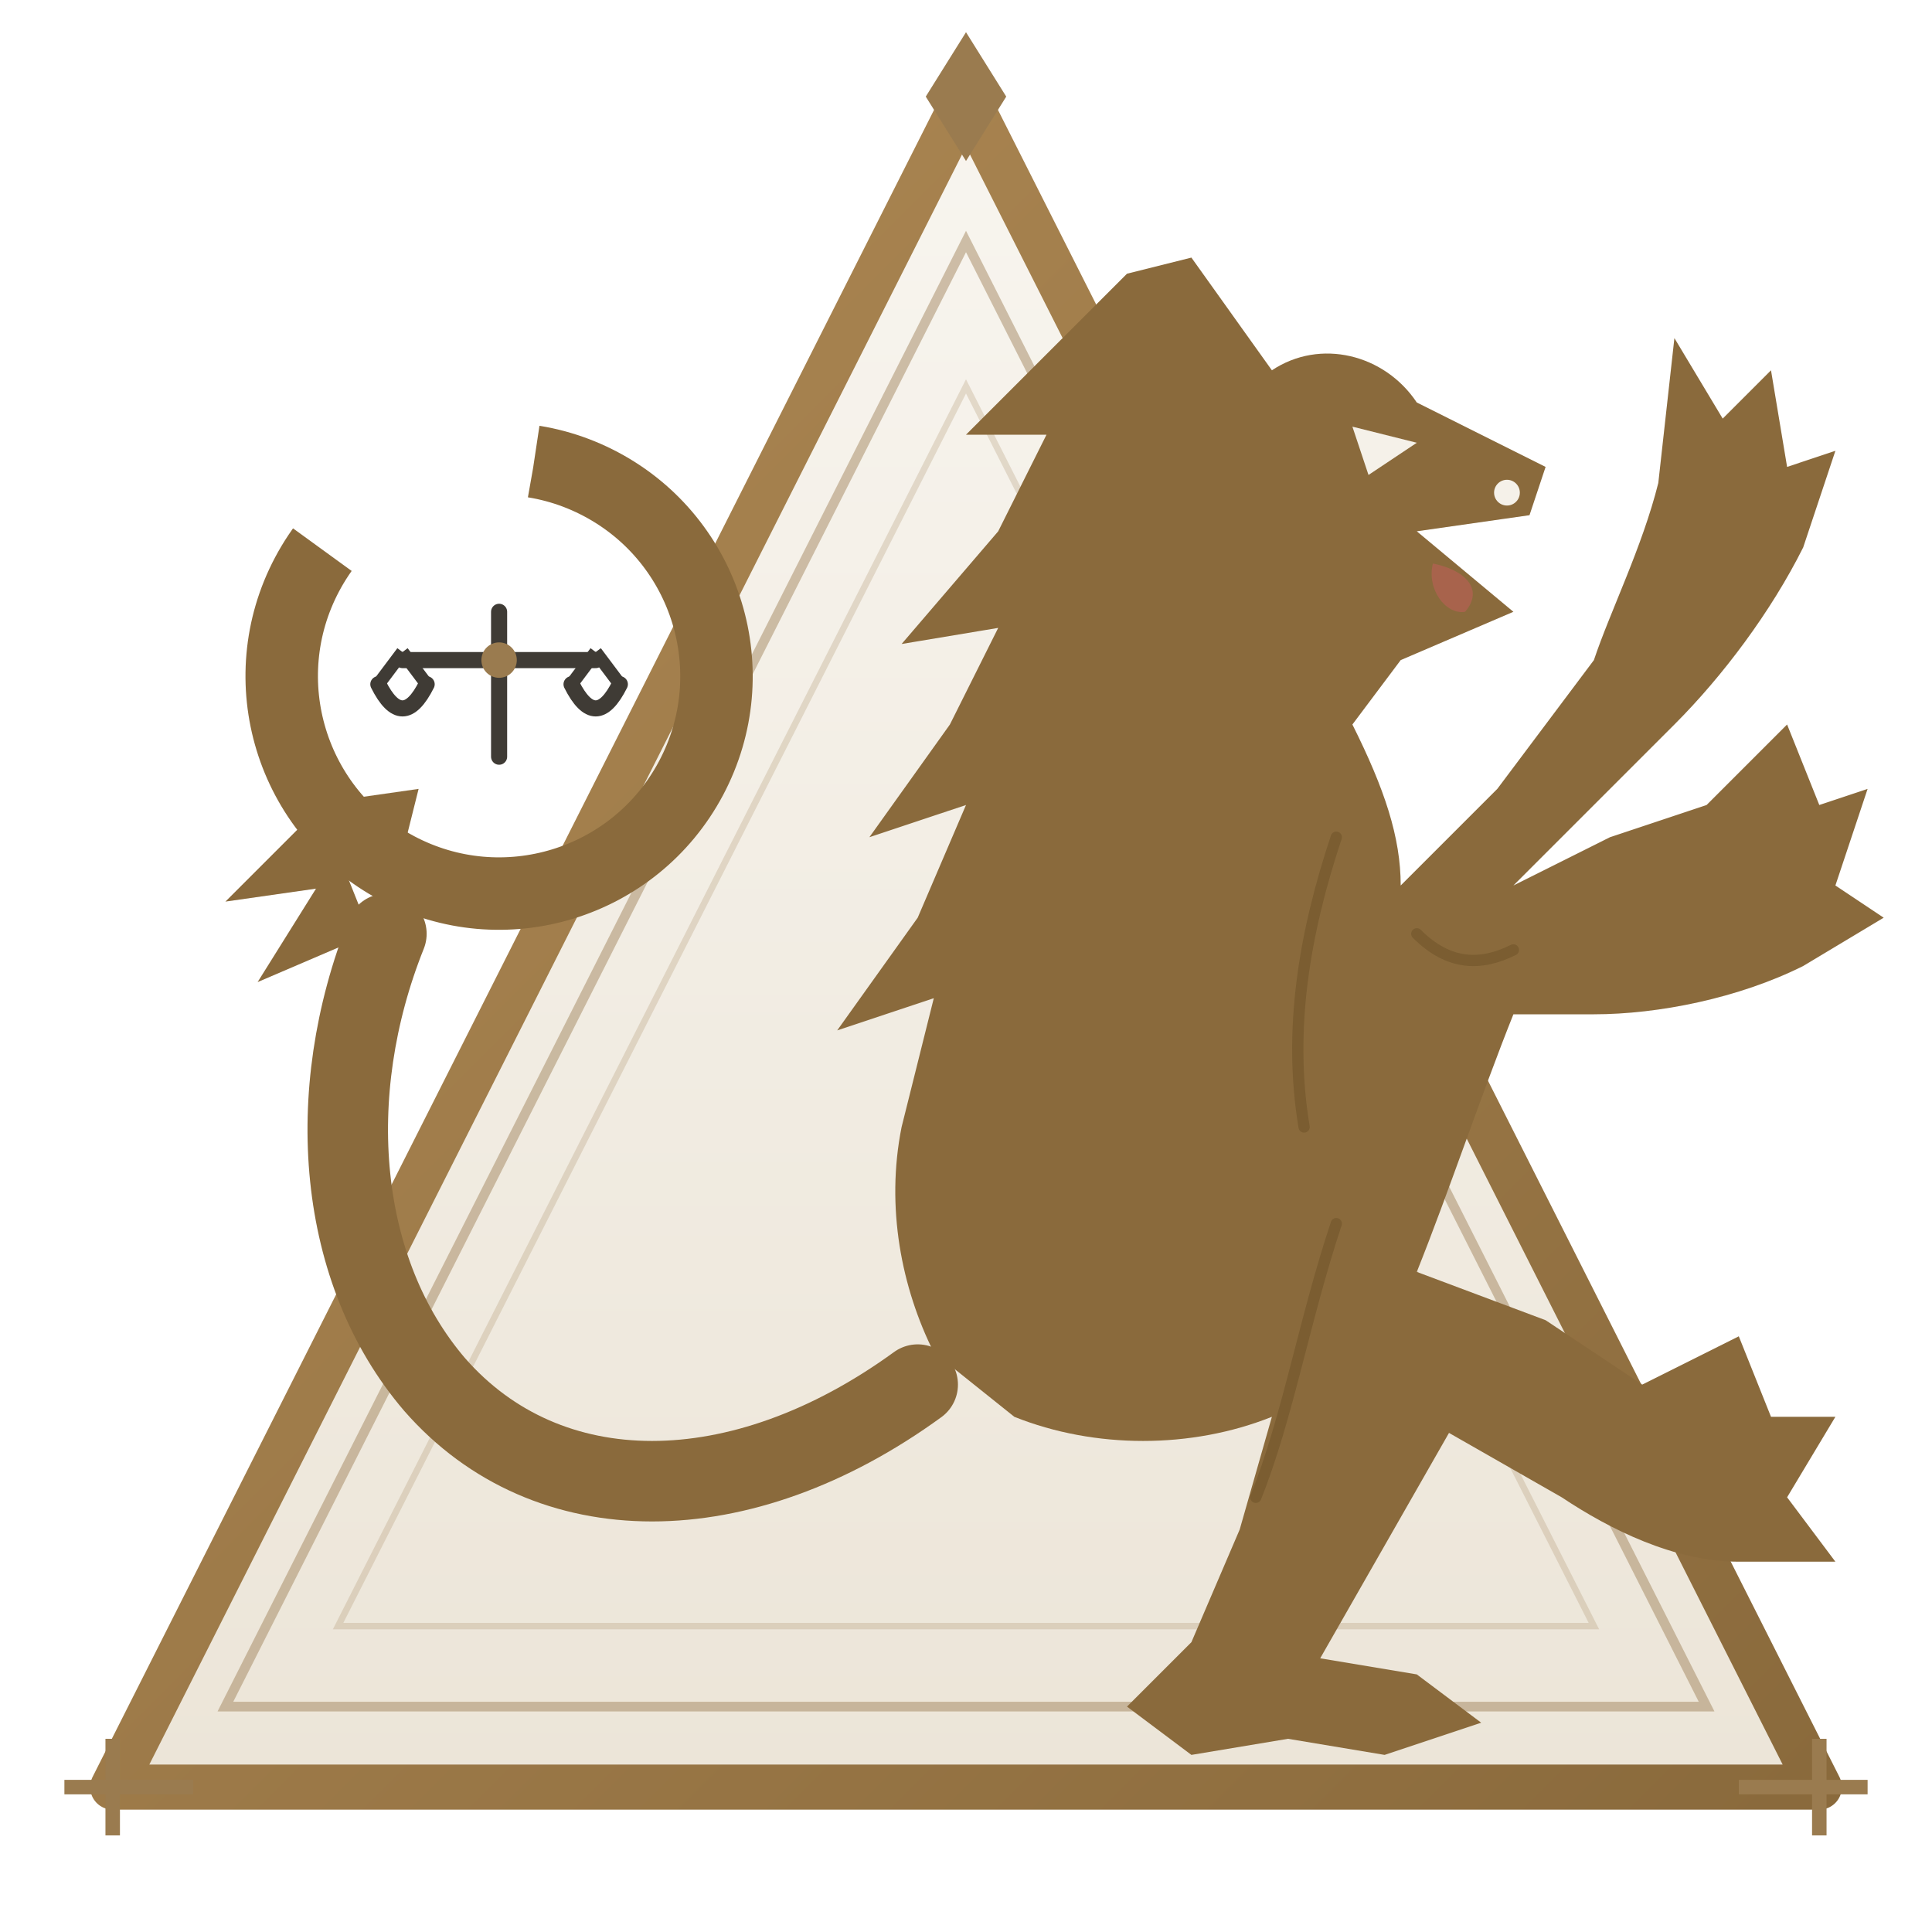
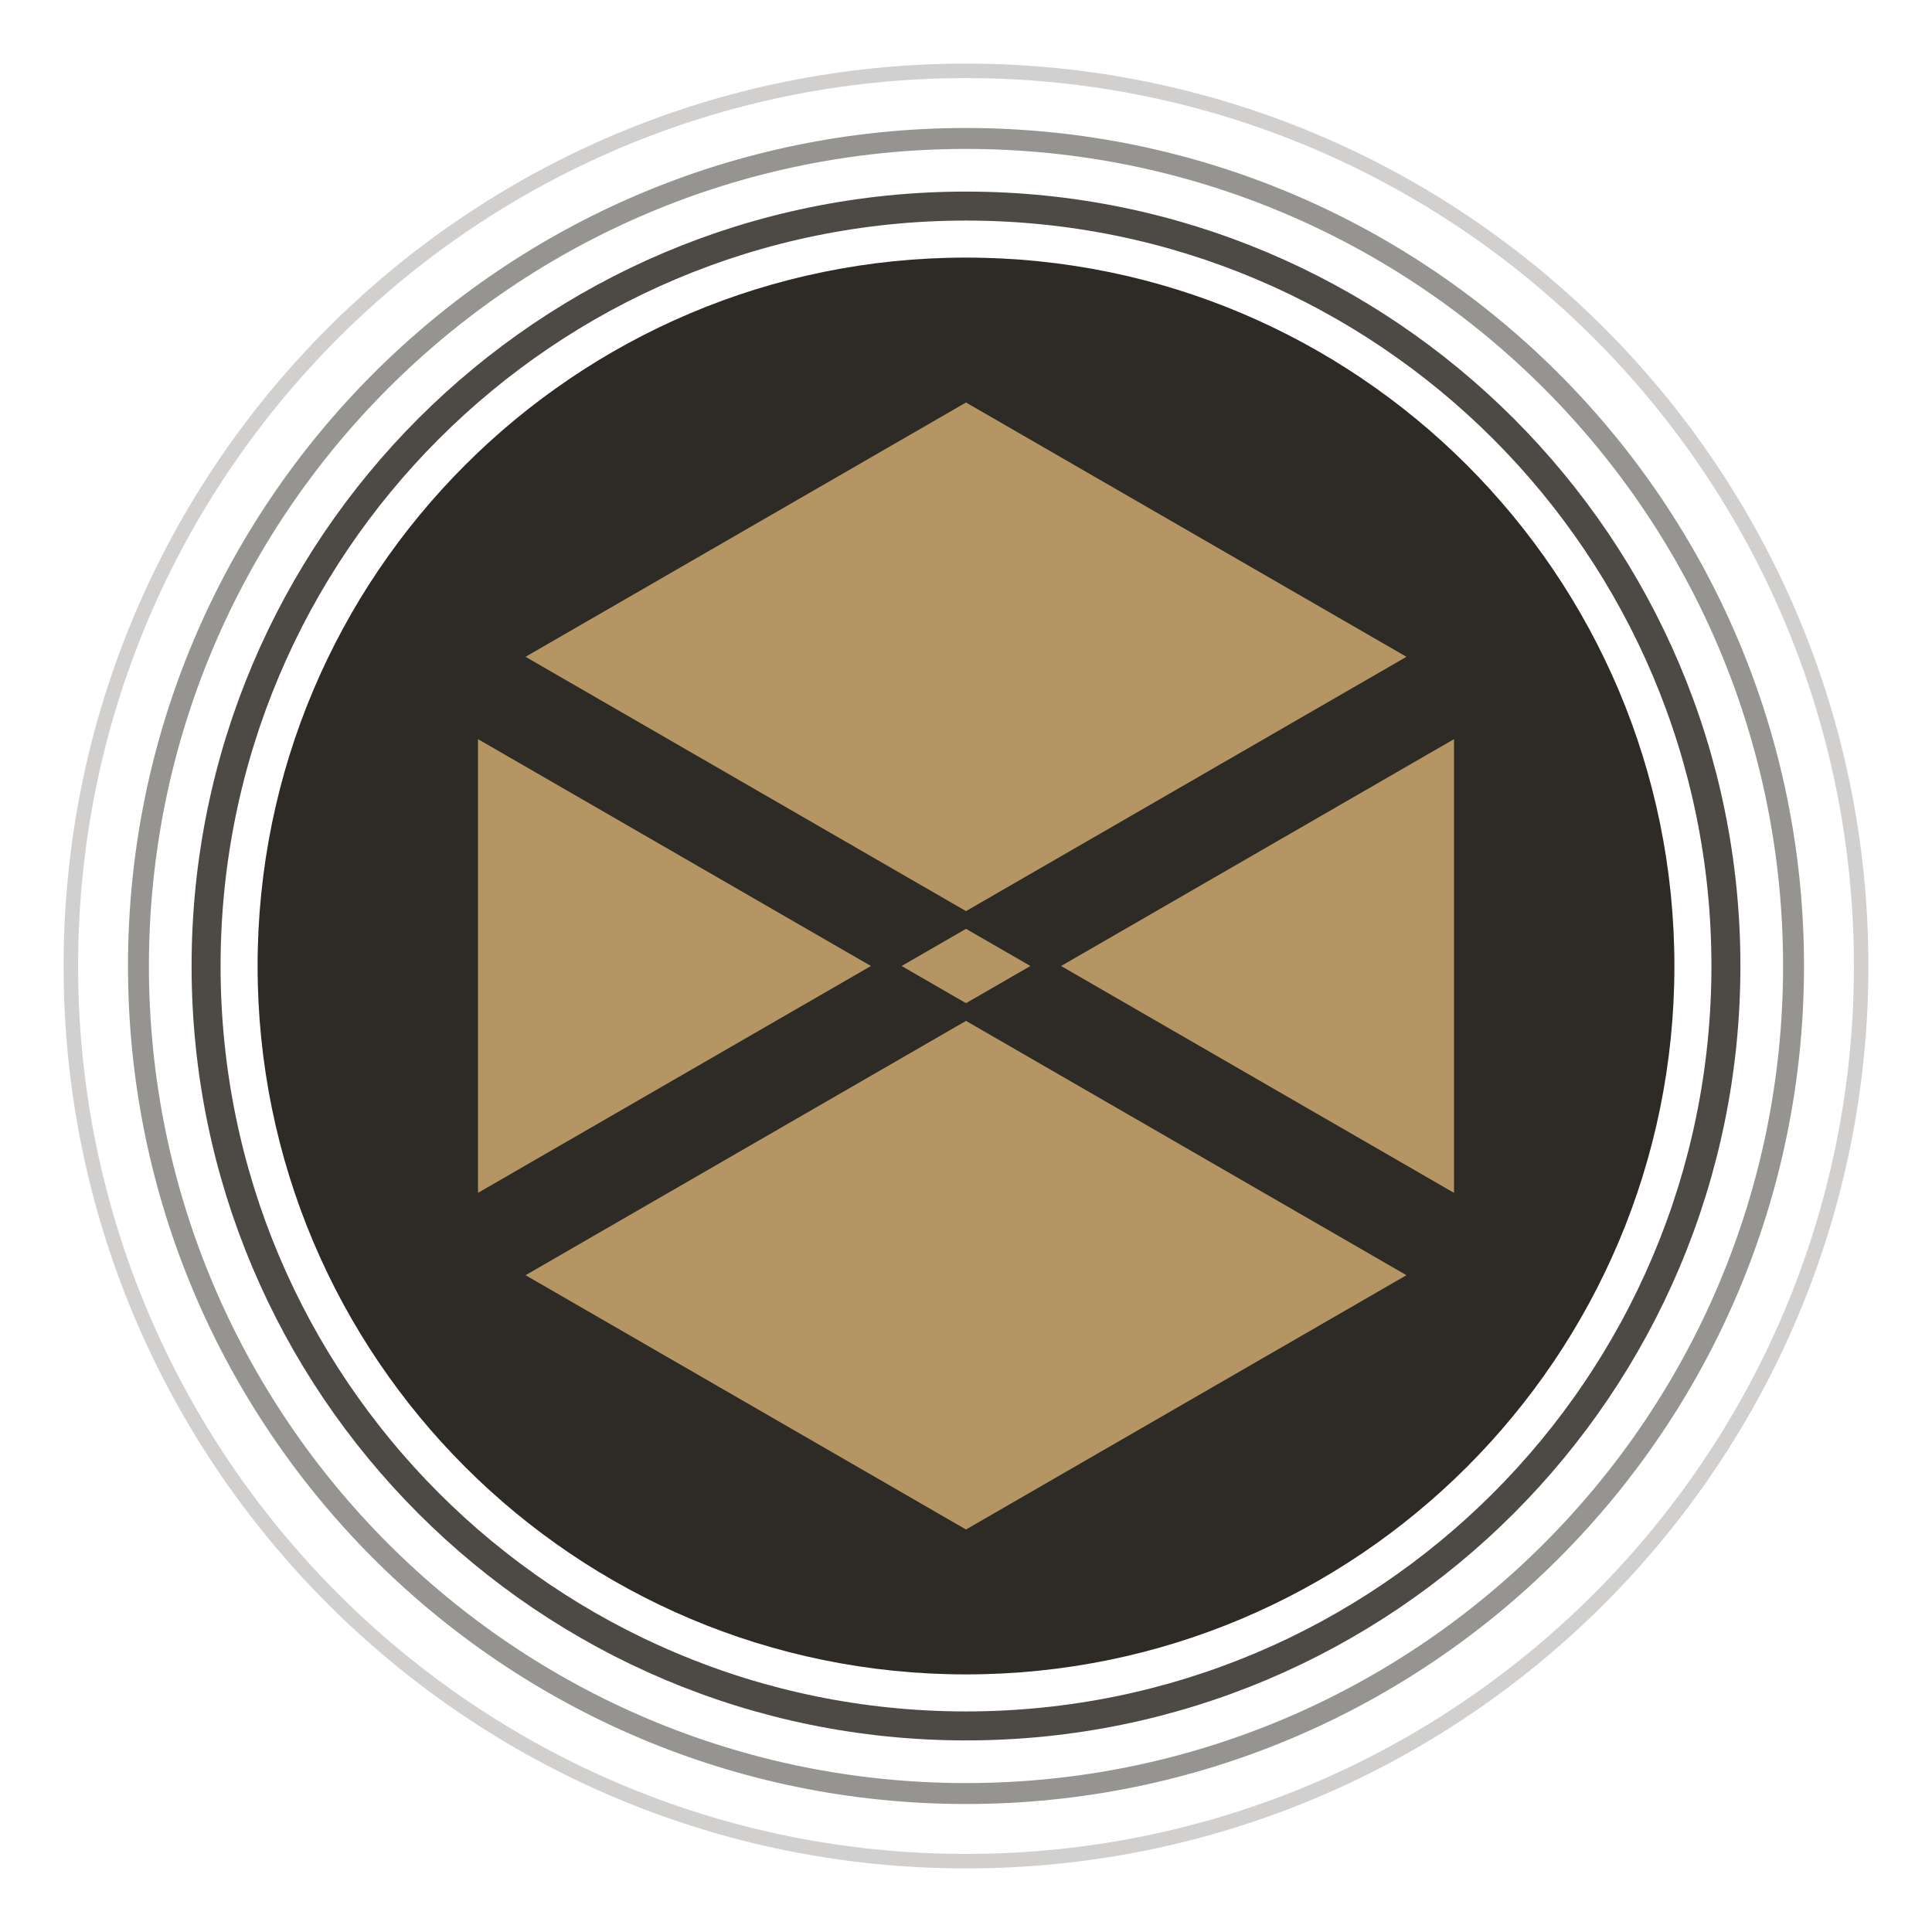
- <svg xmlns="http://www.w3.org/2000/svg" viewBox="0 0 120 120" role="img" aria-label="Meleona - heraldic rampant lion, tail encircling a balance scale, triangle crest">
-   <defs>
-     <linearGradient id="triFill" x1="0" y1="0" x2="0" y2="1">
-       <stop offset="0" stop-color="#F8F5EF" />
-       <stop offset="1" stop-color="#ECE5D8" />
-     </linearGradient>
-     <linearGradient id="triStroke" x1="0" y1="0" x2="1" y2="1">
-       <stop offset="0" stop-color="#B08A55" />
-       <stop offset="1" stop-color="#8A6A3C" />
-     </linearGradient>
-   </defs>
-   <polygon points="60,6 113,111 7,111" fill="url(#triFill)" stroke="url(#triStroke)" stroke-width="2.8" stroke-linejoin="round" />
-   <polygon points="60,15 106,106 14,106" fill="none" stroke="#9A7B4F" stroke-width="0.6" opacity="0.45" />
-   <polygon points="60,24 99,101 21,101" fill="none" stroke="#9A7B4F" stroke-width="0.4" opacity="0.22" />
-   <path d="M60,2 L62.5,6 L60,10 L57.5,6 Z" fill="#9A7B4F" />
-   <path d="M4,111 h8 M7,108 v6" stroke="#9A7B4F" stroke-width="0.9" fill="none" />
-   <path d="M108,111 h8 M113,108 v6" stroke="#9A7B4F" stroke-width="0.9" fill="none" />
-   <path fill="#8A6A3C" d="M74,16 L79,23 C82,21 86,22 88,25 L96,29 L95,32 L88,33 L94,38 L87,41 L84,45 C86,49 87,52 87,55 L93,49 L99,41 C100,38 102,34 103,30 L104,21 L107,26 L110,23 L111,29 L114,28 L112,34 C110,38 107,42 104,45 L98,51 L94,55 L100,52 L106,50 L111,45 L113,50 L116,49 L114,55 L117,57 L112,60 C108,62 103,63 99,63 L94,63 C92,68 90,74 88,79 L96,82 L102,86 L108,83 L110,88 L114,88 L111,93 L114,97 L108,97 C104,97 100,95 97,93 L90,89 L86,96 L82,103 L88,104 L92,107 L86,109 L80,108 L74,109 L70,106 L74,102 L77,95 L79,88 C74,90 68,90 63,88 L58,84 C56,80 55,75 56,70 L58,62 L52,64 L57,57 L60,50 L54,52 L59,45 L62,39 L56,40 L62,33 L65,27 L60,27 L66,21 L70,17 Z" />
-   <path d="M84,26.5 L88,27.5 L85,29.5 Z" fill="#F5F1E9" />
-   <circle cx="93.6" cy="30.6" r="0.8" fill="#F5F1E9" />
-   <path d="M89,35 C91,35.4 92.2,36.6 91,38 C89.8,38.2 88.6,36.6 89,35 Z" fill="#A8634C" />
-   <g stroke="#6B5026" stroke-width="0.7" fill="none" opacity="0.5" stroke-linecap="round">
-     <path d="M83,52 C81,58 80,64 81,70" />
-     <path d="M83,76 C81,82 80,88 78,93" />
-     <path d="M88,58 C90,60 92,60 94,59" />
+ <svg xmlns="http://www.w3.org/2000/svg" viewBox="0 0 120 120" role="img" aria-label="Meliona crest - a hexagon cut by an X into two triangles and three rhombuses, on a charcoal disc with three fading rings">
+   <circle cx="60" cy="60" r="47.2" fill="none" stroke="#2E2A25" stroke-width="1.8" stroke-opacity="0.85" />
+   <circle cx="60" cy="60" r="51.4" fill="none" stroke="#2E2A25" stroke-width="1.3" stroke-opacity="0.5" />
+   <circle cx="60" cy="60" r="55.6" fill="none" stroke="#2E2A25" stroke-width="0.9" stroke-opacity="0.22" />
+   <circle cx="60" cy="60" r="44" fill="#2E2A25" />
+   <g fill="#B49563">
+     <polygon points="60,25 87.358,40.795 60,56.591 32.642,40.795" />
+     <polygon points="60,57.691 64,60 60,62.309 56,60" />
+     <polygon points="60,95 87.358,79.205 60,63.409 32.642,79.205" />
+     <polygon points="54.095,60 29.689,45.909 29.689,74.091" />
+     <polygon points="65.905,60 90.311,45.909 90.311,74.091" />
  </g>
-   <path d="M57,86 C46,94 34,94 27,86 C21,79 20,68 24,58" fill="none" stroke="#8A6A3C" stroke-width="5" stroke-linecap="round" />
-   <circle cx="31" cy="42" r="13.5" fill="none" stroke="#8A6A3C" stroke-width="4.5" stroke-dasharray="70 15" stroke-dashoffset="-38" transform="rotate(118 31 42)" />
-   <polygon points="21,55 14,56 20,50" fill="#8A6A3C" />
-   <polygon points="23,58 16,61 21,53" fill="#8A6A3C" />
-   <polygon points="25,53 19,50 26,49" fill="#8A6A3C" />
-   <g stroke="#3F3B35" stroke-width="1" fill="none" stroke-linecap="round">
-     <line x1="25" y1="41" x2="37" y2="41" />
-     <line x1="31" y1="38" x2="31" y2="47" />
-     <path d="M23.5,42.5 Q25,45.5 26.5,42.5" />
-     <path d="M35.5,42.5 Q37,45.5 38.5,42.5" />
-   </g>
-   <g stroke="#3F3B35" stroke-width="0.8">
-     <line x1="23.5" y1="42.5" x2="25" y2="40.5" />
-     <line x1="26.5" y1="42.5" x2="25" y2="40.5" />
-     <line x1="35.5" y1="42.5" x2="37" y2="40.5" />
-     <line x1="38.5" y1="42.5" x2="37" y2="40.5" />
-   </g>
-   <circle cx="31" cy="41" r="1.1" fill="#9A7B4F" />
</svg>
